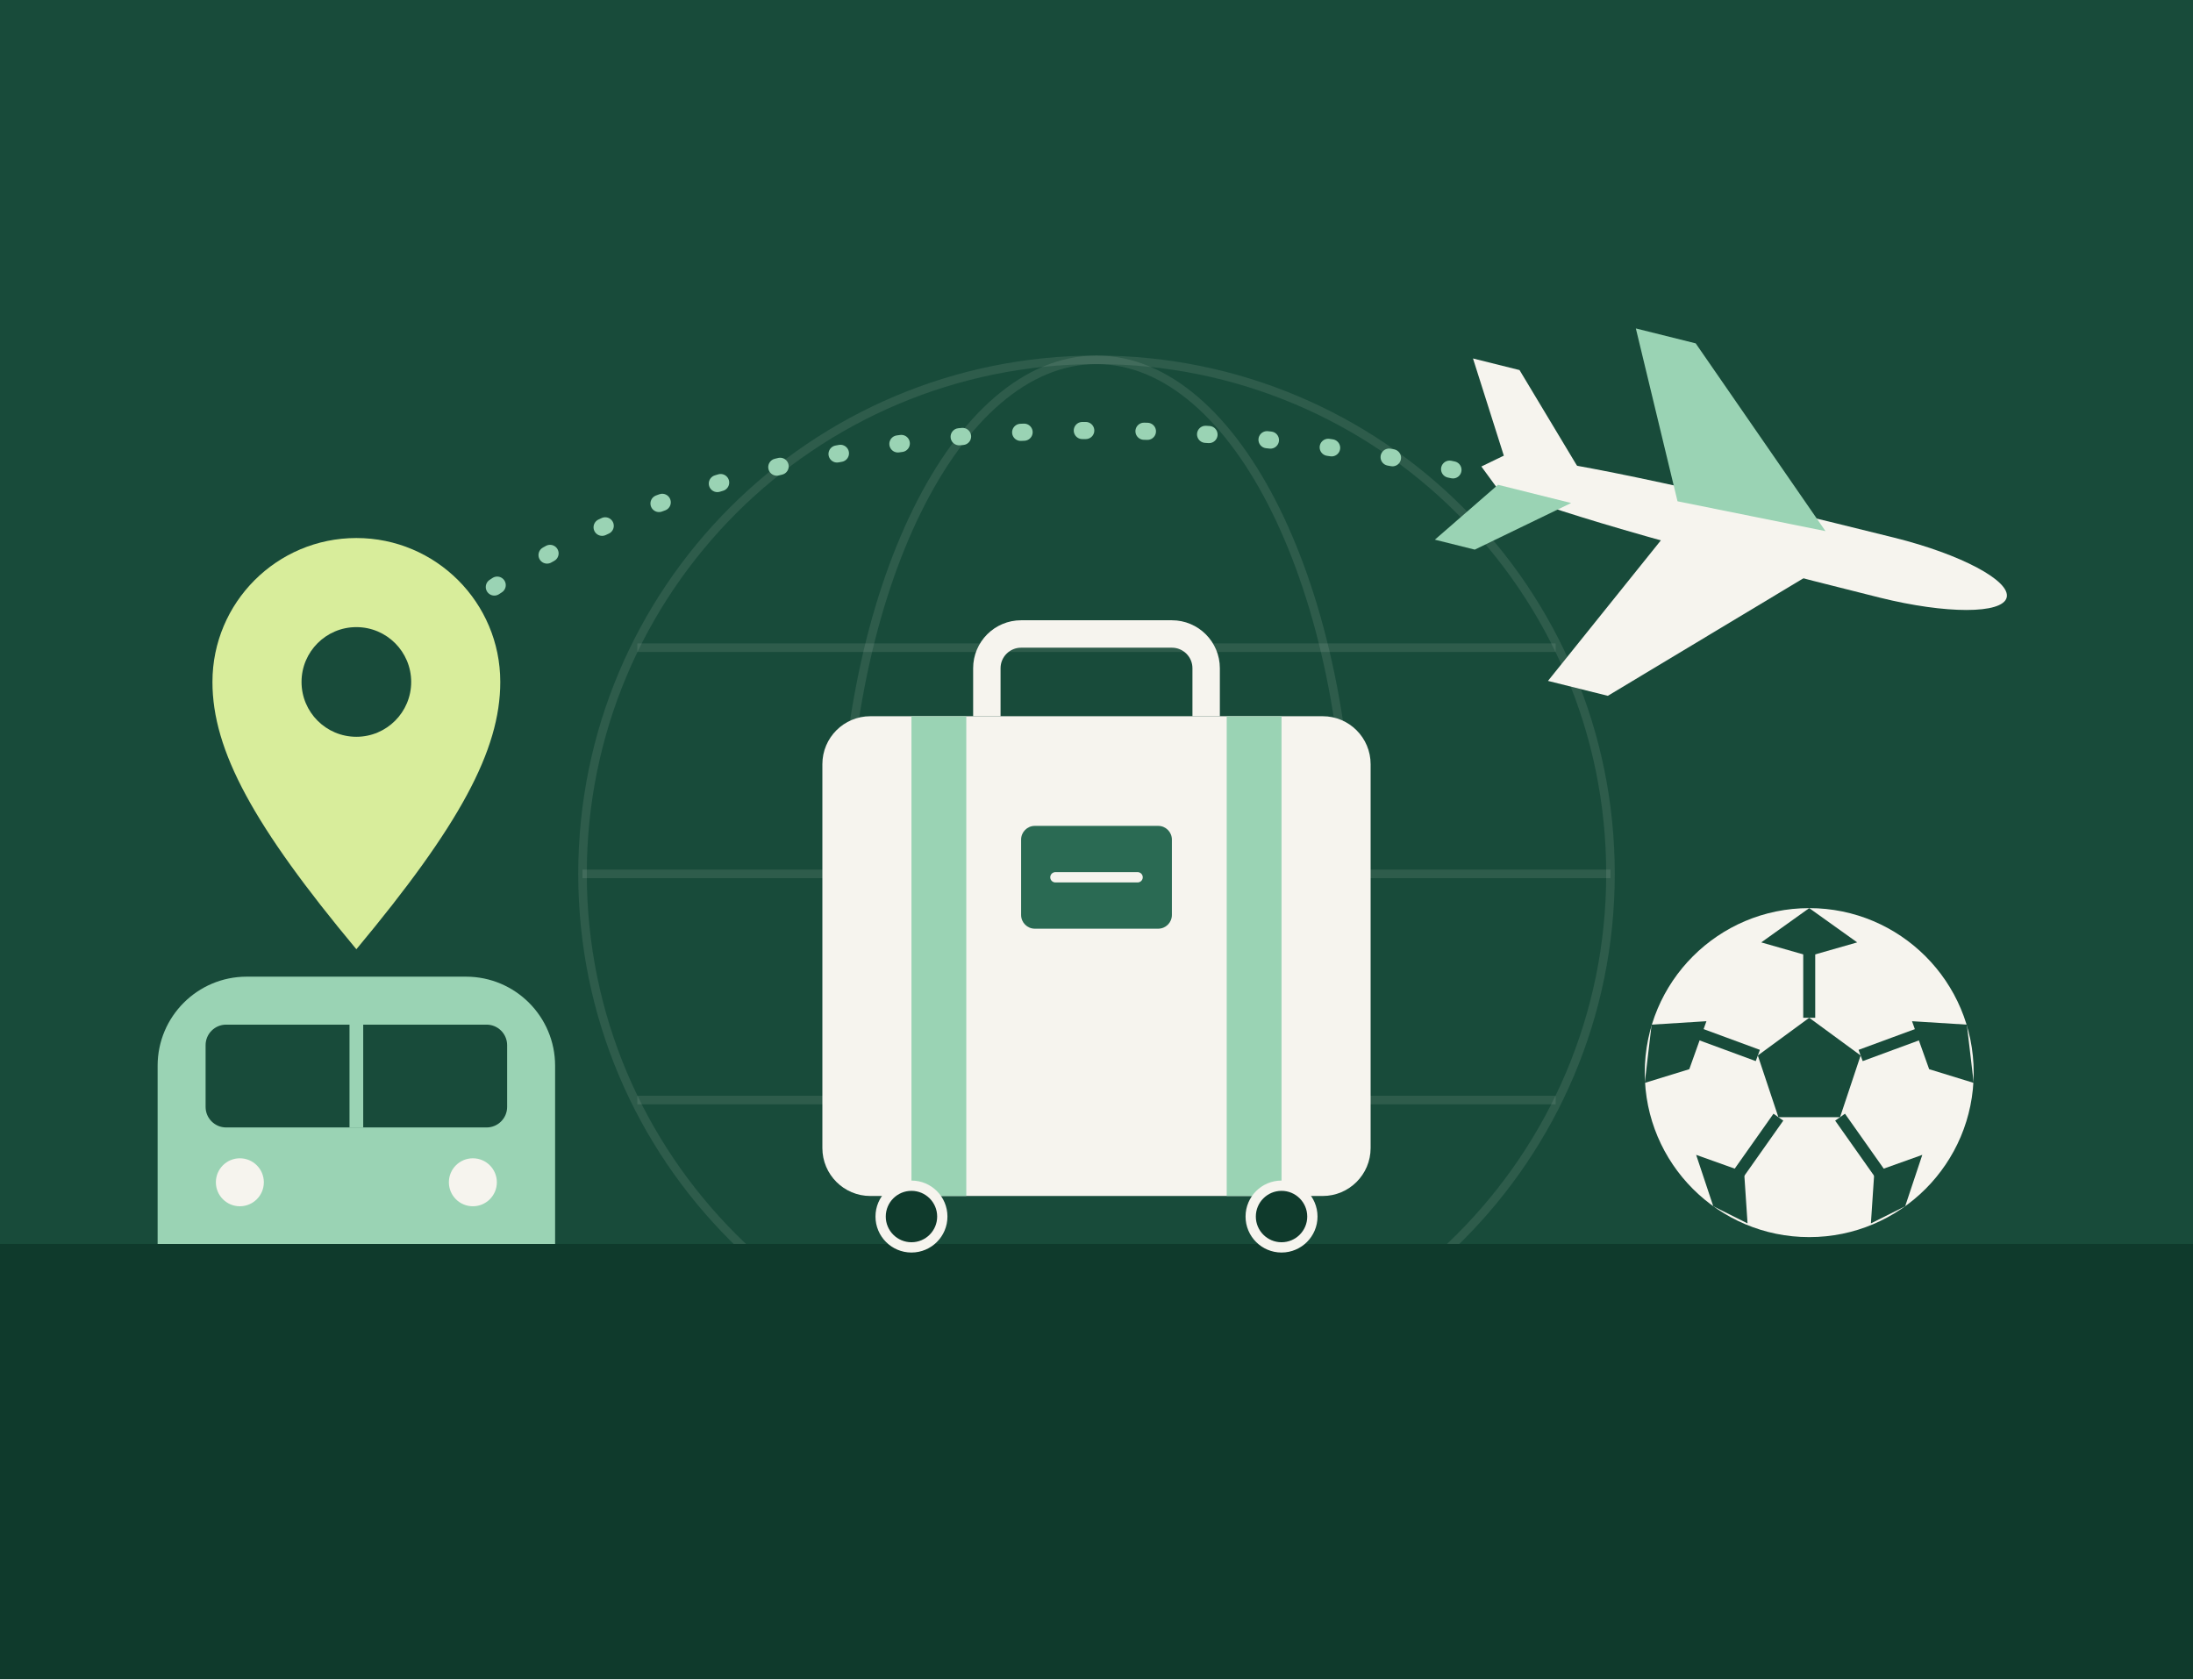
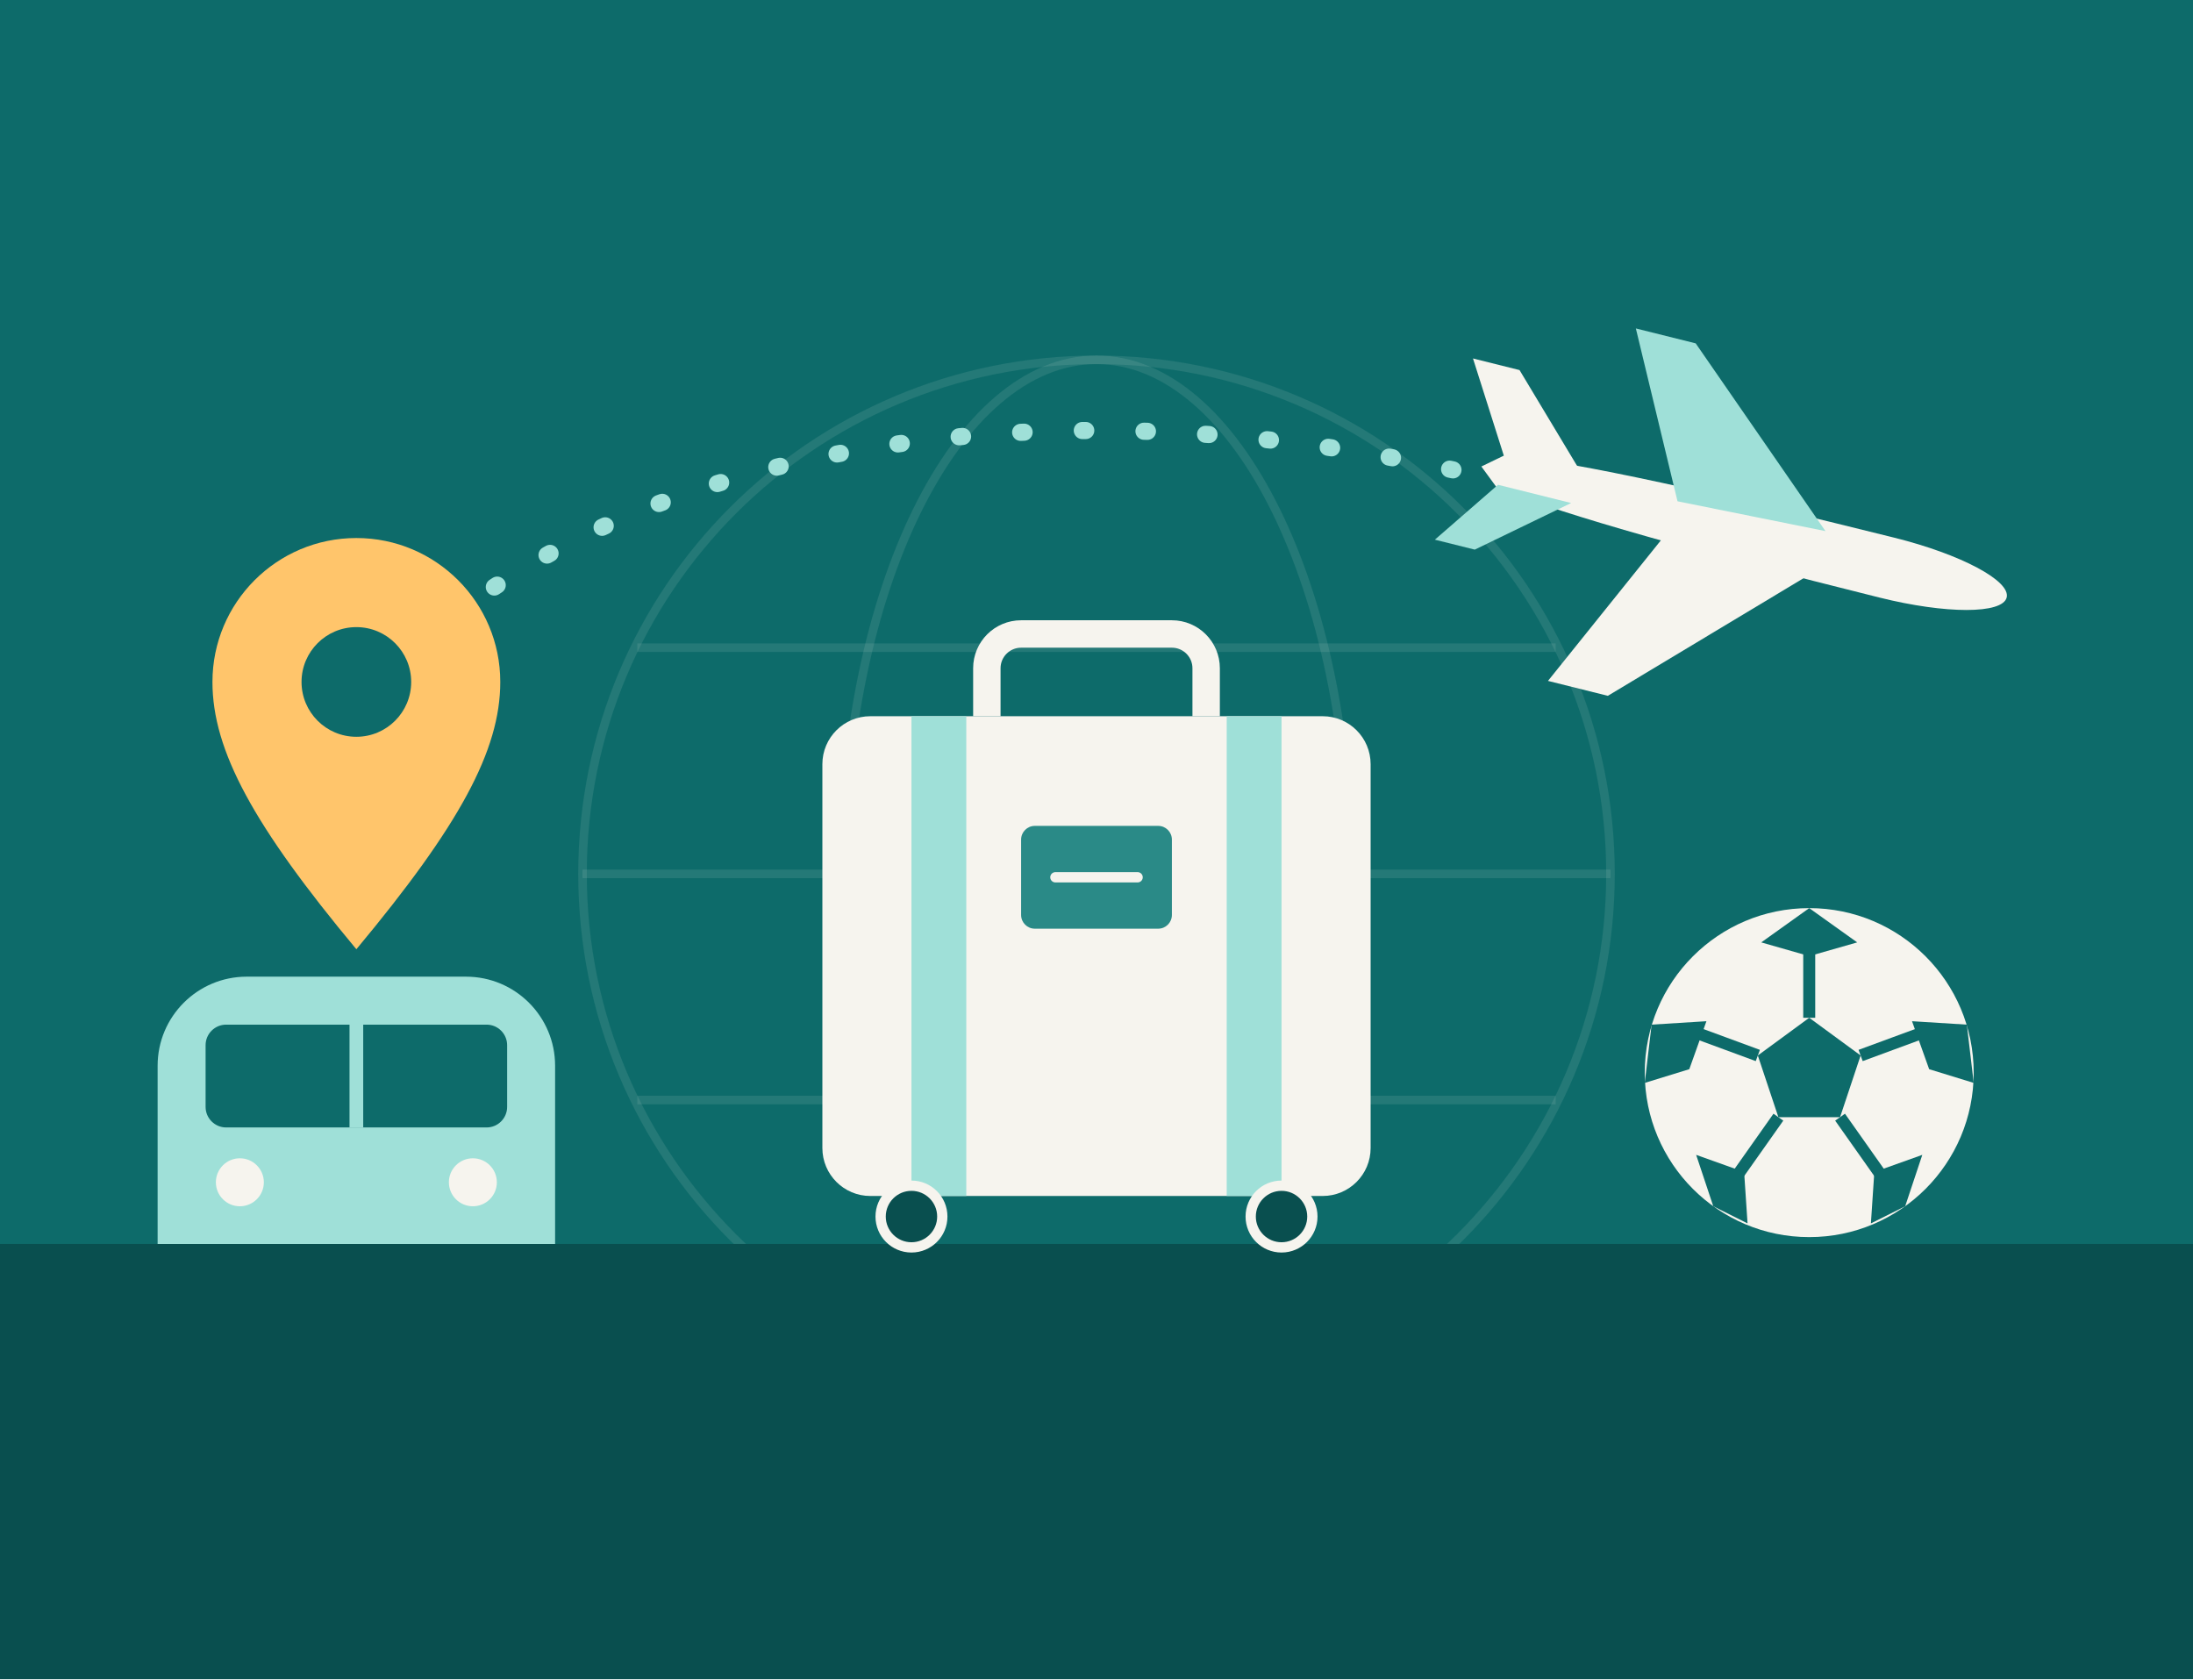
<svg xmlns="http://www.w3.org/2000/svg" viewBox="0 -85 640 490" width="640" height="490">
-   <rect y="-85" width="640" height="490" fill="#184b3a" />
+   <rect y="-85" width="640" height="490" fill="#0d6b6a" />
  <g fill="none" stroke="#f6f4ee" stroke-opacity=".1" stroke-width="2.5">
    <circle cx="320" cy="170" r="150" />
    <ellipse cx="320" cy="170" rx="74" ry="150" />
    <path d="M170 170H470M186 104H454M186 236H454" />
  </g>
-   <path d="M0 278h640v127H0z" fill="#0f3a2c" />
-   <path d="M104 122C176 36 330 22 462 62" fill="none" stroke="#9ad3b4" stroke-width="5" stroke-linecap="round" stroke-dasharray="1 17" />
+   <path d="M0 278h640v127H0z" fill="#094f4f" />
+   <path d="M104 122C176 36 330 22 462 62" fill="none" stroke="#9fe0d8" stroke-width="5" stroke-linecap="round" stroke-dasharray="1 17" />
  <g transform="translate(104 122)">
-     <path d="M0 70C-30 34-42 12-42-8a42 42 0 0 1 84 0c0 20-12 42-42 78z" fill="#d8ed9b" />
-     <circle cy="-8" r="16" fill="#184b3a" />
+     <path d="M0 70C-30 34-42 12-42-8a42 42 0 0 1 84 0c0 20-12 42-42 78z" fill="#ffc56b" />
+     <circle cy="-8" r="16" fill="#0d6b6a" />
  </g>
  <g transform="translate(508 70) rotate(14)">
    <path d="M-72-5C-50-8-10-9 44-9c20 0 36 4 36 9s-16 9-36 9C-10 9-50 8-72 5l-6-5z" fill="#f6f4ee" />
    <path d="M-20 4L-44 56h18L24 6z" fill="#f6f4ee" />
-     <path d="M-20-4L-44-50h18L24-6z" fill="#9ad3b4" />
+     <path d="M-20-4L-44-50h18L24-6z" fill="#9fe0d8" />
    <path d="M-72-4l-16-26h14L-48-4z" fill="#f6f4ee" />
-     <path d="M-72 4l-14 20h12L-50 4z" fill="#9ad3b4" />
+     <path d="M-72 4l-14 20h12L-50 4z" fill="#9fe0d8" />
  </g>
  <g transform="translate(320 200)">
    <path d="M-32-76v-14a10 10 0 0 1 10-10h44a10 10 0 0 1 10 10v14" fill="none" stroke="#f6f4ee" stroke-width="8" />
    <rect x="-80" y="-76" width="160" height="140" rx="14" fill="#f6f4ee" />
-     <rect x="-54" y="-76" width="16" height="140" fill="#9ad3b4" />
-     <rect x="38" y="-76" width="16" height="140" fill="#9ad3b4" />
-     <rect x="-22" y="-44" width="44" height="30" rx="4" fill="#2a6a53" />
+     <rect x="-54" y="-76" width="16" height="140" fill="#9fe0d8" />
+     <rect x="38" y="-76" width="16" height="140" fill="#9fe0d8" />
+     <rect x="-22" y="-44" width="44" height="30" rx="4" fill="#2a8a87" />
    <path d="M-12-29H12" stroke="#f6f4ee" stroke-width="3" stroke-linecap="round" />
-     <circle cx="-54" cy="70" r="9" fill="#0f3a2c" stroke="#f6f4ee" stroke-width="3" />
-     <circle cx="54" cy="70" r="9" fill="#0f3a2c" stroke="#f6f4ee" stroke-width="3" />
+     <circle cx="-54" cy="70" r="9" fill="#094f4f" stroke="#f6f4ee" stroke-width="3" />
+     <circle cx="54" cy="70" r="9" fill="#094f4f" stroke="#f6f4ee" stroke-width="3" />
  </g>
  <g transform="translate(528 228)">
    <circle r="48" fill="#f6f4ee" />
-     <path d="M0-16l15 11-6 18H-9l-6-18z" fill="#184b3a" />
-     <g fill="none" stroke="#184b3a" stroke-width="3.5">
+     <path d="M0-16l15 11-6 18H-9l-6-18z" fill="#0d6b6a" />
+     <g fill="none" stroke="#0d6b6a" stroke-width="3.5">
      <path d="M0-16V-36M15-5L34-12M9 13L21 30M-9 13L-21 30M-15-5L-34-12" />
    </g>
-     <path d="M0-48l-14 10 14 4 14-4zM46-14l-16-1 5 14 13 4zM28 39l5-15-14 5-1 15zM-28 39l-5-15 14 5 1 15zM-46-14l16-1-5 14-13 4z" fill="#184b3a" />
+     <path d="M0-48l-14 10 14 4 14-4zM46-14l-16-1 5 14 13 4zM28 39l5-15-14 5-1 15zM-28 39l-5-15 14 5 1 15zM-46-14l16-1-5 14-13 4z" fill="#0d6b6a" />
  </g>
  <g transform="translate(104 240)">
-     <path d="M-58 38v-52a26 26 0 0 1 26-26h64a26 26 0 0 1 26 26v52z" fill="#9ad3b4" />
-     <rect x="-44" y="-26" width="88" height="30" rx="6" fill="#184b3a" />
-     <path d="M0-26V4" stroke="#9ad3b4" stroke-width="4" />
+     <path d="M-58 38v-52a26 26 0 0 1 26-26h64a26 26 0 0 1 26 26v52z" fill="#9fe0d8" />
+     <rect x="-44" y="-26" width="88" height="30" rx="6" fill="#0d6b6a" />
+     <path d="M0-26V4" stroke="#9fe0d8" stroke-width="4" />
    <circle cx="-34" cy="20" r="7" fill="#f6f4ee" />
    <circle cx="34" cy="20" r="7" fill="#f6f4ee" />
  </g>
</svg>
